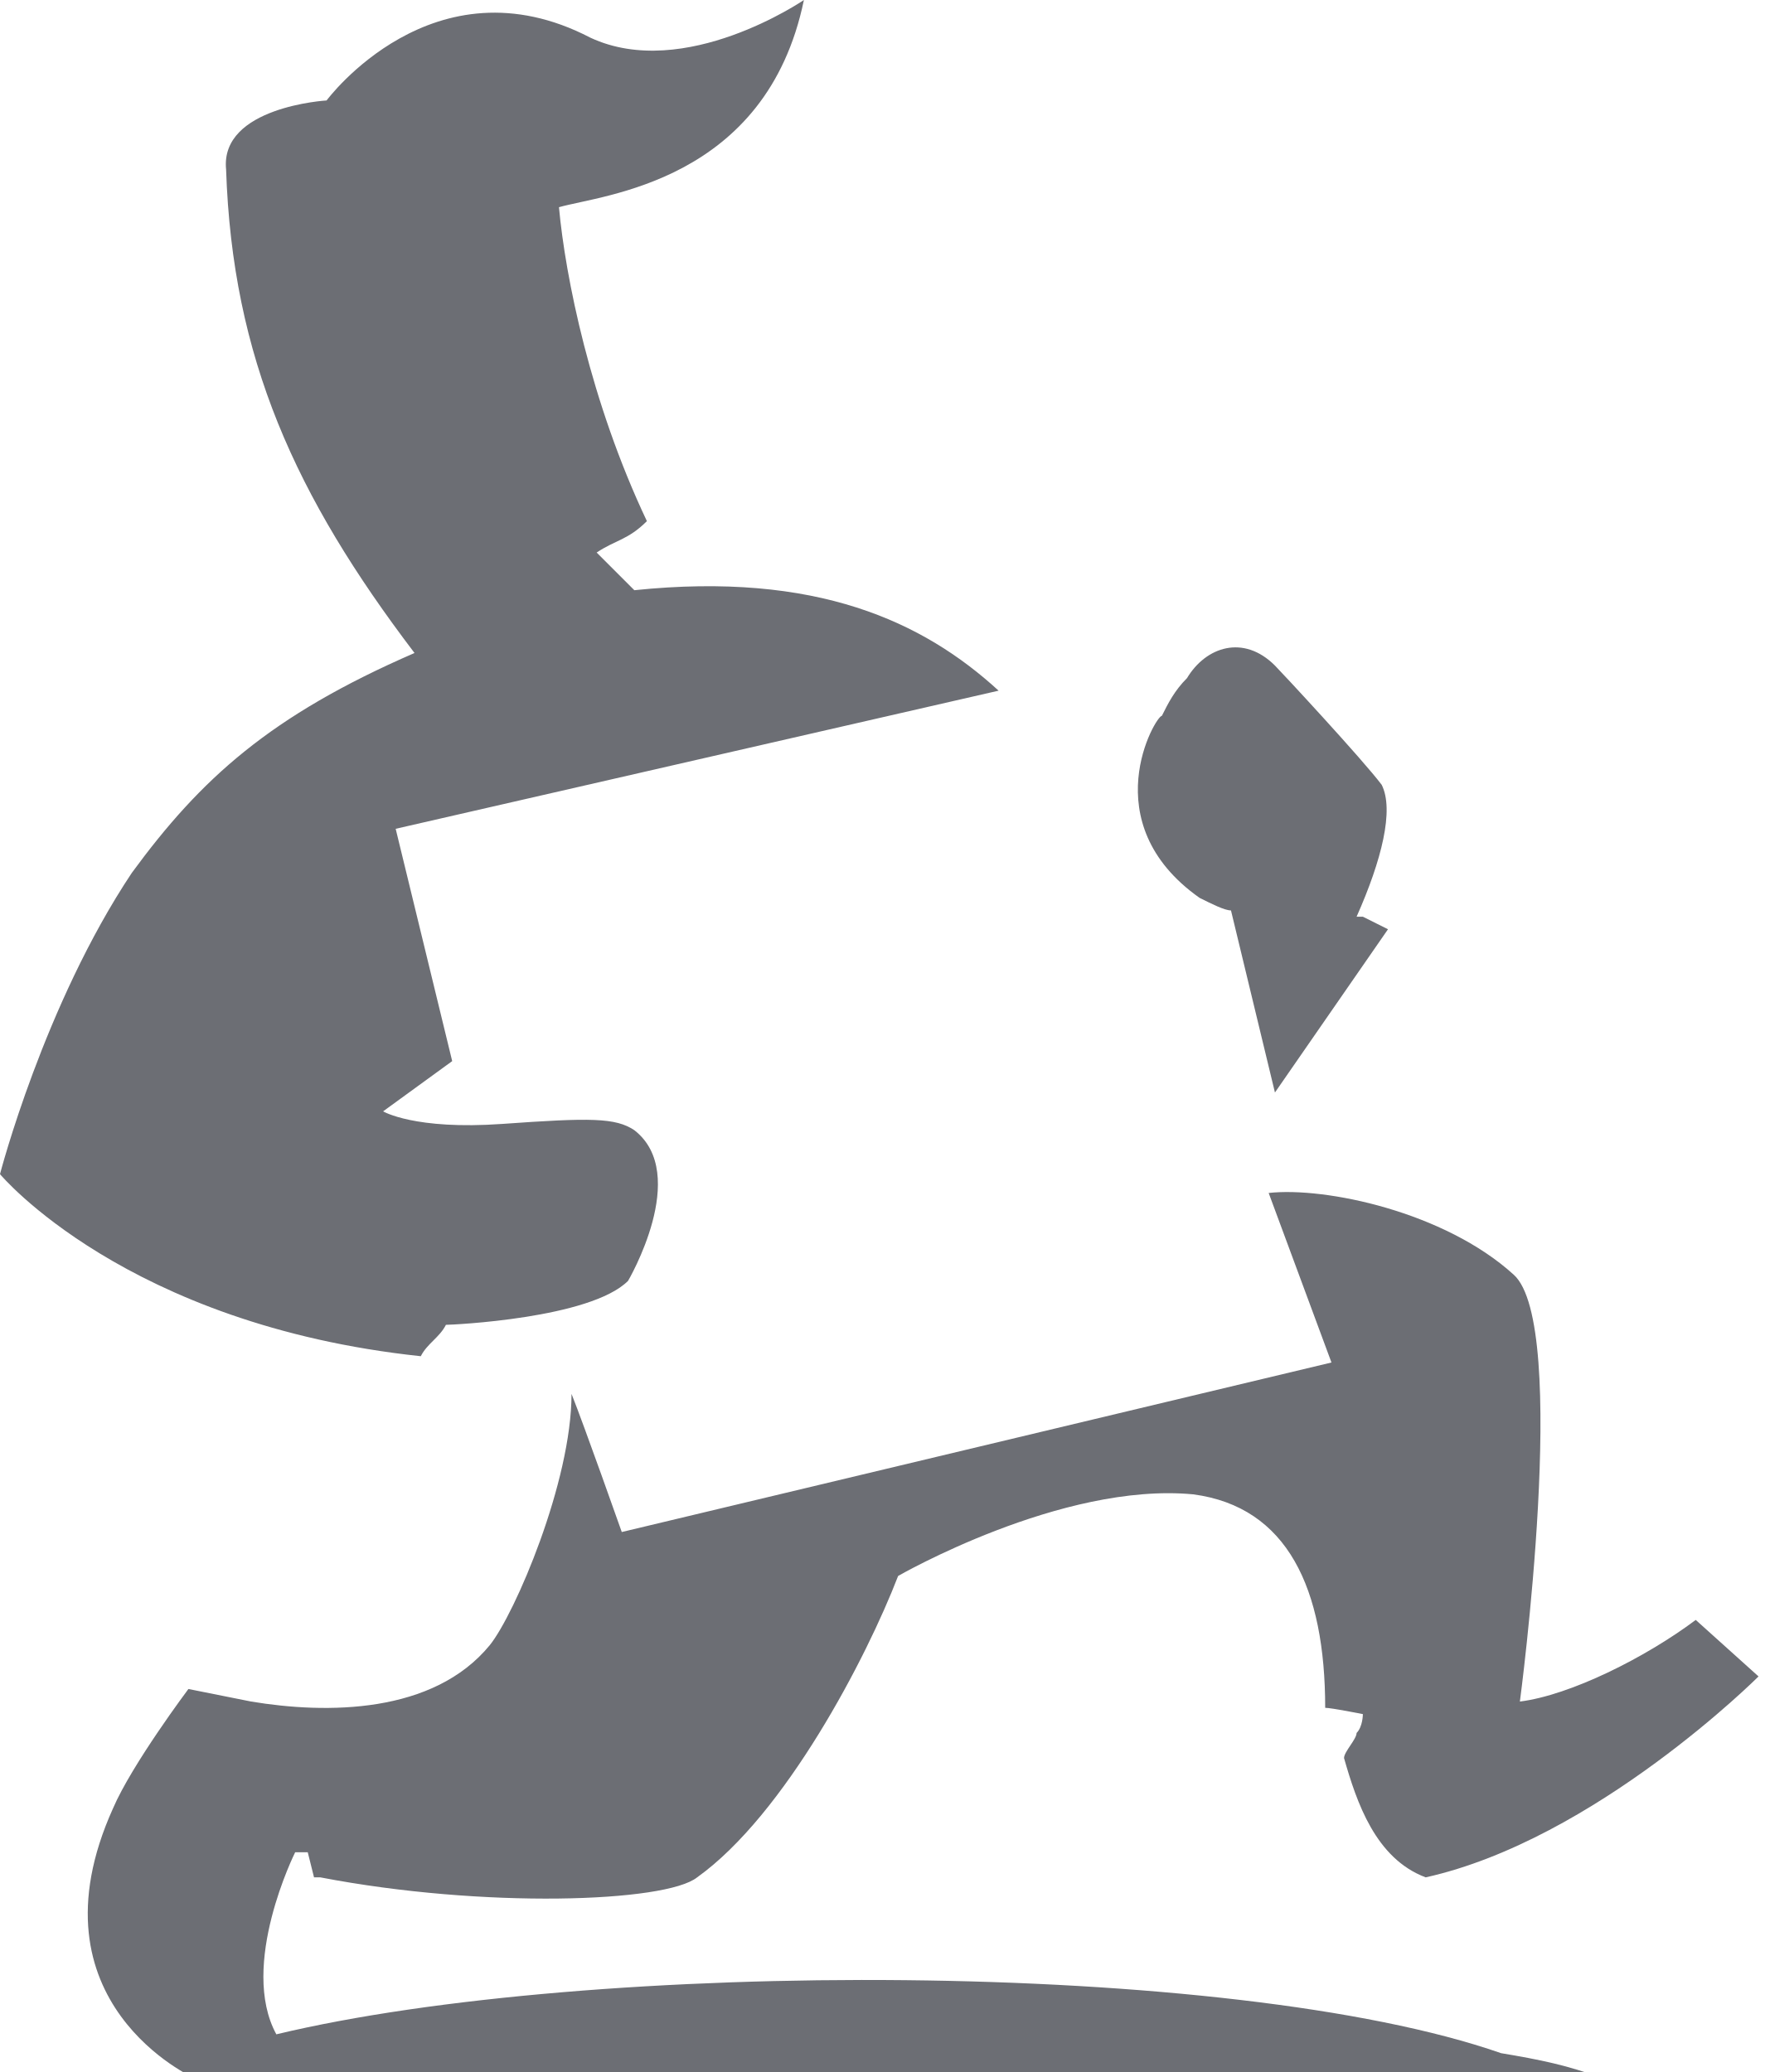
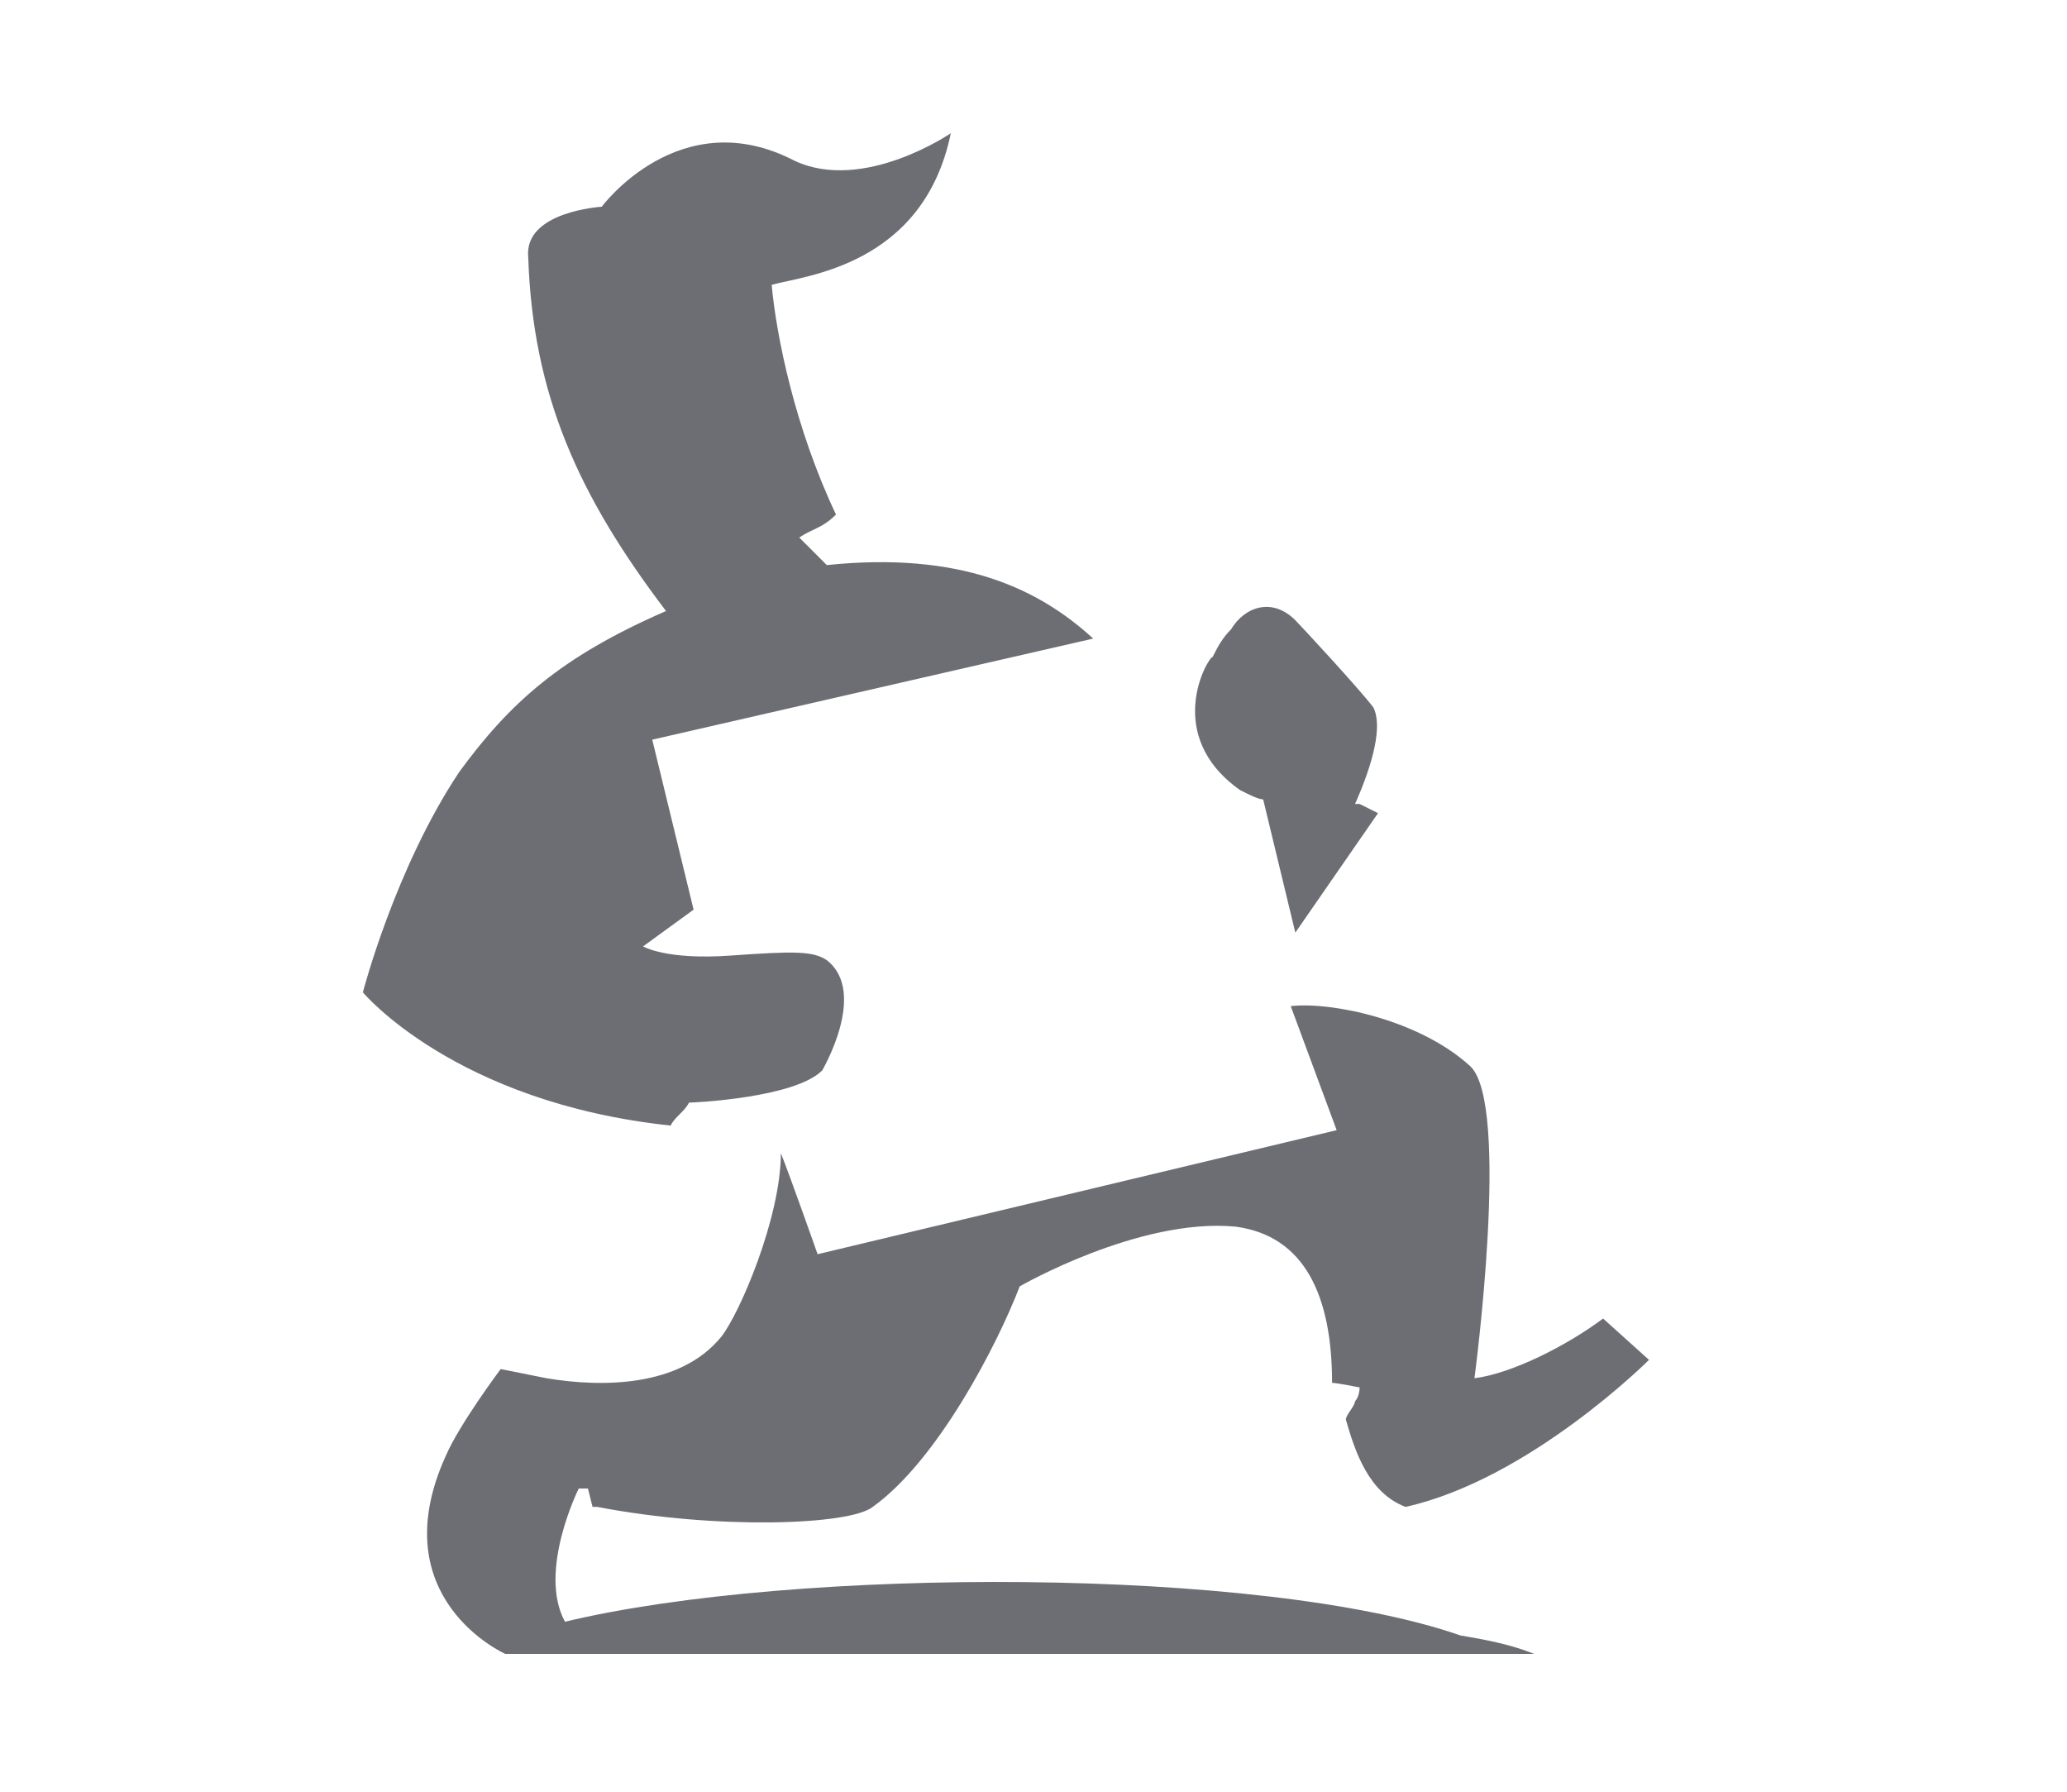
- <svg xmlns="http://www.w3.org/2000/svg" version="1.1" id="Слой_1" x="0px" y="0px" viewBox="282.9 403.9 28.1 33" style="enable-background:new 282.9 403.9 28.1 33;" xml:space="preserve">
+ <svg xmlns="http://www.w3.org/2000/svg" version="1.1" id="Слой_1" x="0px" y="0px" viewBox="-16 781 45 39" style="enable-background:new -16 781 45 39;" xml:space="preserve">
  <style type="text/css">
- 	.st0{fill:none;}
- 	.st1{fill:#6C6E74;}
+ 	.st0{fill:#6C6E74;}
</style>
  <g>
-     <g>
-       <rect id="_x3C_Фрагмент_x3E__1_" x="275" y="401" class="st0" width="45" height="39" />
-     </g>
    <g id="cp_x5F_logo_3_">
      <g id="XMLID_36_">
-         <path id="XMLID_37_" class="st1" d="M302,418.2c0.2,0.1,0.4,0.2,0.5,0.2l0.7,2.9l1.8-2.6l-0.4-0.2h-0.1c0.4-0.9,0.6-1.7,0.4-2.1     c-0.3-0.4-1.6-1.8-1.7-1.9c-0.5-0.5-1.1-0.3-1.4,0.2c-0.2,0.2-0.3,0.4-0.4,0.6C301.3,415.3,300.3,417,302,418.2z M290,425     c0.1,0,2.3-0.1,2.9-0.7c0,0,1-1.7,0.1-2.4c-0.3-0.2-0.7-0.2-2.1-0.1s-1.9-0.2-1.9-0.2l1.1-0.8l-0.9-3.7l9.6-2.2l0,0     c-1.2-1.1-2.9-1.9-5.8-1.6l-0.6-0.6c0.3-0.2,0.5-0.2,0.8-0.5c-0.9-1.9-1.3-3.9-1.4-5c0.7-0.2,3.3-0.4,3.9-3.3     c0,0-1.9,1.3-3.4,0.6c-2.5-1.3-4.2,1-4.2,1s-1.7,0.1-1.6,1.1c0.1,3,1.1,5.2,3,7.7c-2.3,1-3.4,2-4.5,3.5c-1.4,2.1-2.1,4.8-2.1,4.8     s2,2.4,6.7,2.9C289.7,425.3,289.9,425.2,290,425z M287.3,436.3c-0.6-1.1,0.3-2.9,0.3-2.9c0.1,0,0.2,0,0.2,0l0.1,0.4h0.1     c2.6,0.5,5.5,0.4,6,0c1.4-1,2.7-3.5,3.2-4.8c0,0,2.6-1.5,4.7-1.3c1.5,0.2,2.1,1.5,2.1,3.4c0.1,0,0.6,0.1,0.6,0.1s0,0.2-0.1,0.3     c0,0.1-0.2,0.3-0.2,0.4c0.2,0.7,0.5,1.6,1.3,1.9c2.7-0.6,5.3-3.2,5.3-3.2l-1-0.9c-0.8,0.6-2,1.2-2.8,1.3c0,0,0.8-6-0.1-6.8     c-1.1-1-3-1.4-3.9-1.3l1,2.7l-11.3,2.7c0,0-0.6-1.7-0.8-2.2c0,1.4-0.9,3.5-1.3,4c-0.9,1.1-2.6,1.1-3.8,0.9l-1-0.2     c0,0-0.9,1.2-1.2,1.9c-1.4,3.1,1.3,4.3,1.3,4.3h22.4c-0.5-0.2-1-0.3-1.6-0.4C302.5,435.1,292.3,435.1,287.3,436.3z" />
+         <path id="XMLID_37_" class="st0" d="M11,798.2c0.2,0.1,0.4,0.2,0.5,0.2l0.7,2.9l1.8-2.6l-0.4-0.2h-0.1c0.4-0.9,0.6-1.7,0.4-2.1     c-0.3-0.4-1.6-1.8-1.7-1.9c-0.5-0.5-1.1-0.3-1.4,0.2c-0.2,0.2-0.3,0.4-0.4,0.6C10.3,795.3,9.3,797,11,798.2z M-1,805     c0.1,0,2.3-0.1,2.9-0.7c0,0,1-1.7,0.1-2.4c-0.3-0.2-0.7-0.2-2.1-0.1s-1.9-0.2-1.9-0.2l1.1-0.8l-0.9-3.7l9.6-2.2l0,0     c-1.2-1.1-2.9-1.9-5.8-1.6l-0.6-0.6c0.3-0.2,0.5-0.2,0.8-0.5c-0.9-1.9-1.3-3.9-1.4-5c0.7-0.2,3.3-0.4,3.9-3.3     c0,0-1.9,1.3-3.4,0.6c-2.5-1.3-4.2,1-4.2,1s-1.7,0.1-1.6,1.1c0.1,3,1.1,5.2,3,7.7c-2.3,1-3.4,2-4.5,3.5c-1.4,2.1-2.1,4.8-2.1,4.8     s2,2.4,6.7,2.9C-1.3,805.3-1.1,805.2-1,805z M-3.7,816.3c-0.6-1.1,0.3-2.9,0.3-2.9c0.1,0,0.2,0,0.2,0l0.1,0.4H-3     c2.6,0.5,5.5,0.4,6,0c1.4-1,2.7-3.5,3.2-4.8c0,0,2.6-1.5,4.7-1.3c1.5,0.2,2.1,1.5,2.1,3.4c0.1,0,0.6,0.1,0.6,0.1s0,0.2-0.1,0.3     c0,0.1-0.2,0.3-0.2,0.4c0.2,0.7,0.5,1.6,1.3,1.9c2.7-0.6,5.3-3.2,5.3-3.2l-1-0.9c-0.8,0.6-2,1.2-2.8,1.3c0,0,0.8-6-0.1-6.8     c-1.1-1-3-1.4-3.9-1.3l1,2.7l-11.3,2.7c0,0-0.6-1.7-0.8-2.2c0,1.4-0.9,3.5-1.3,4c-0.9,1.1-2.6,1.1-3.8,0.9l-1-0.2     c0,0-0.9,1.2-1.2,1.9C-7.7,815.8-5,817-5,817h22.4c-0.5-0.2-1-0.3-1.6-0.4C11.5,815.1,1.3,815.1-3.7,816.3z" />
      </g>
    </g>
  </g>
-   <rect id="_x3C_Фрагмент_x3E_" x="280" y="403.9" class="st0" width="1" height="1" />
-   <rect id="_x3C_Фрагмент_x3E__2_" x="280" y="403.9" class="st0" width="31" height="33" />
</svg>
